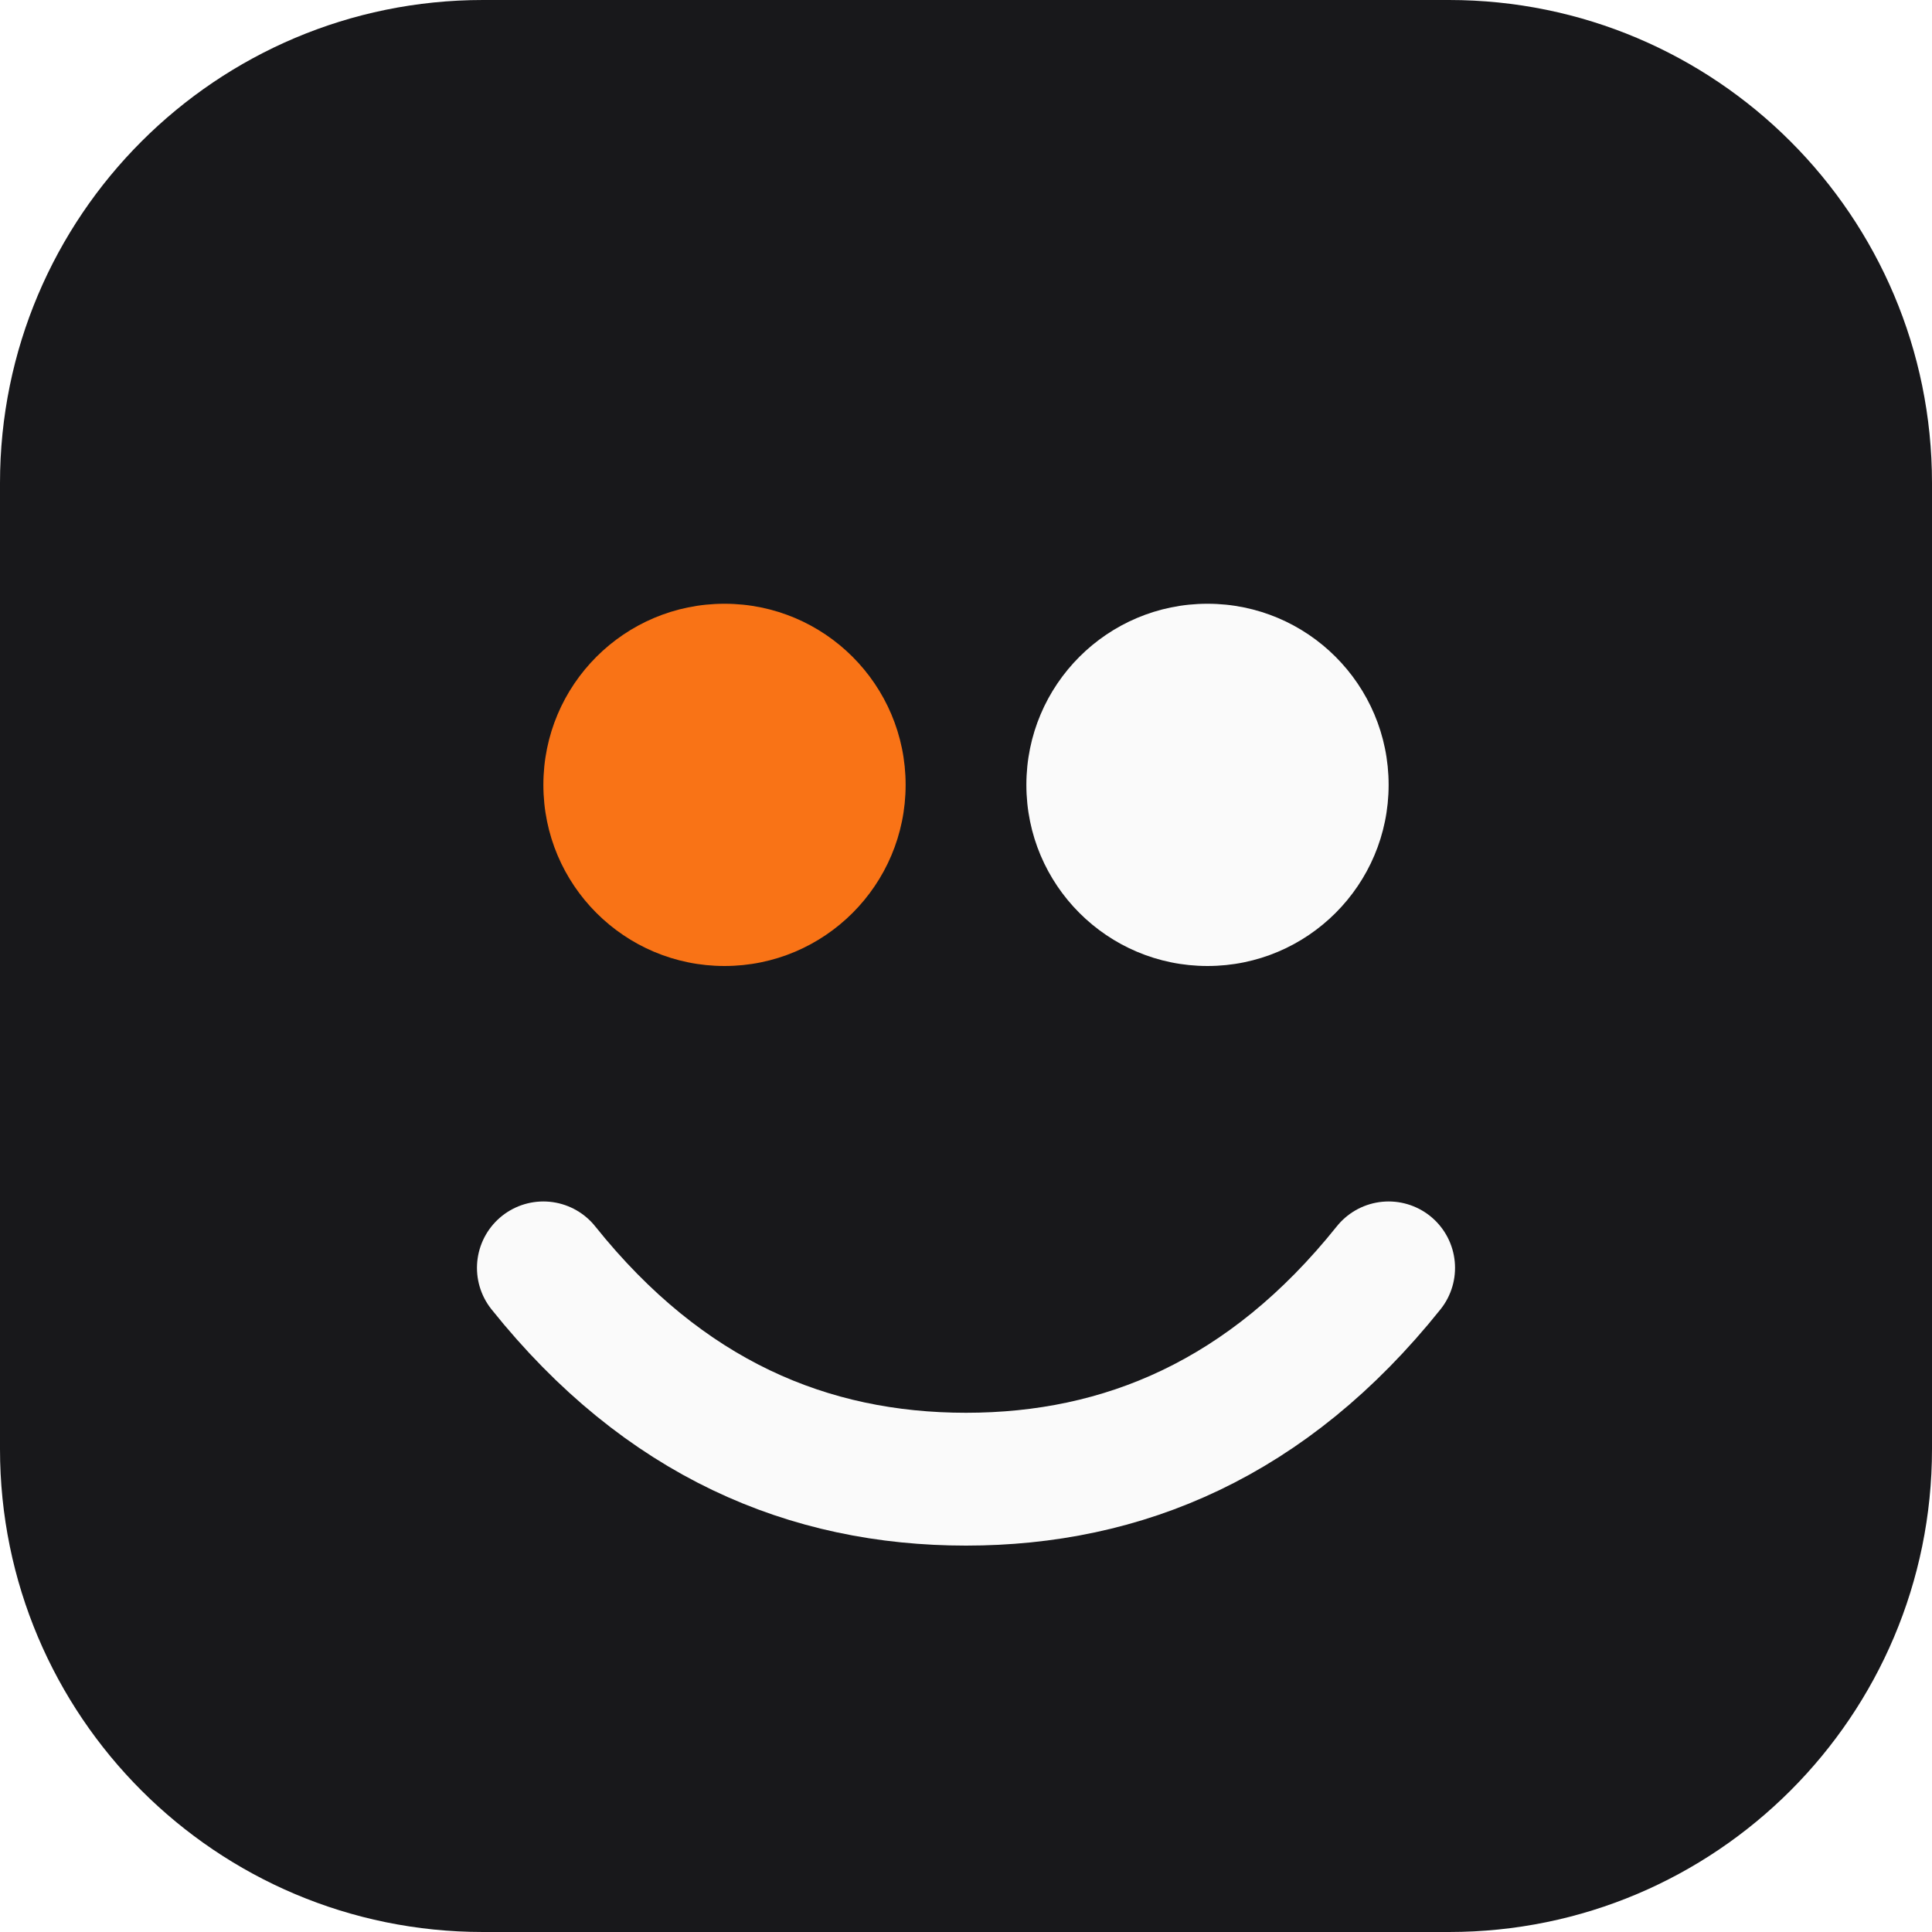
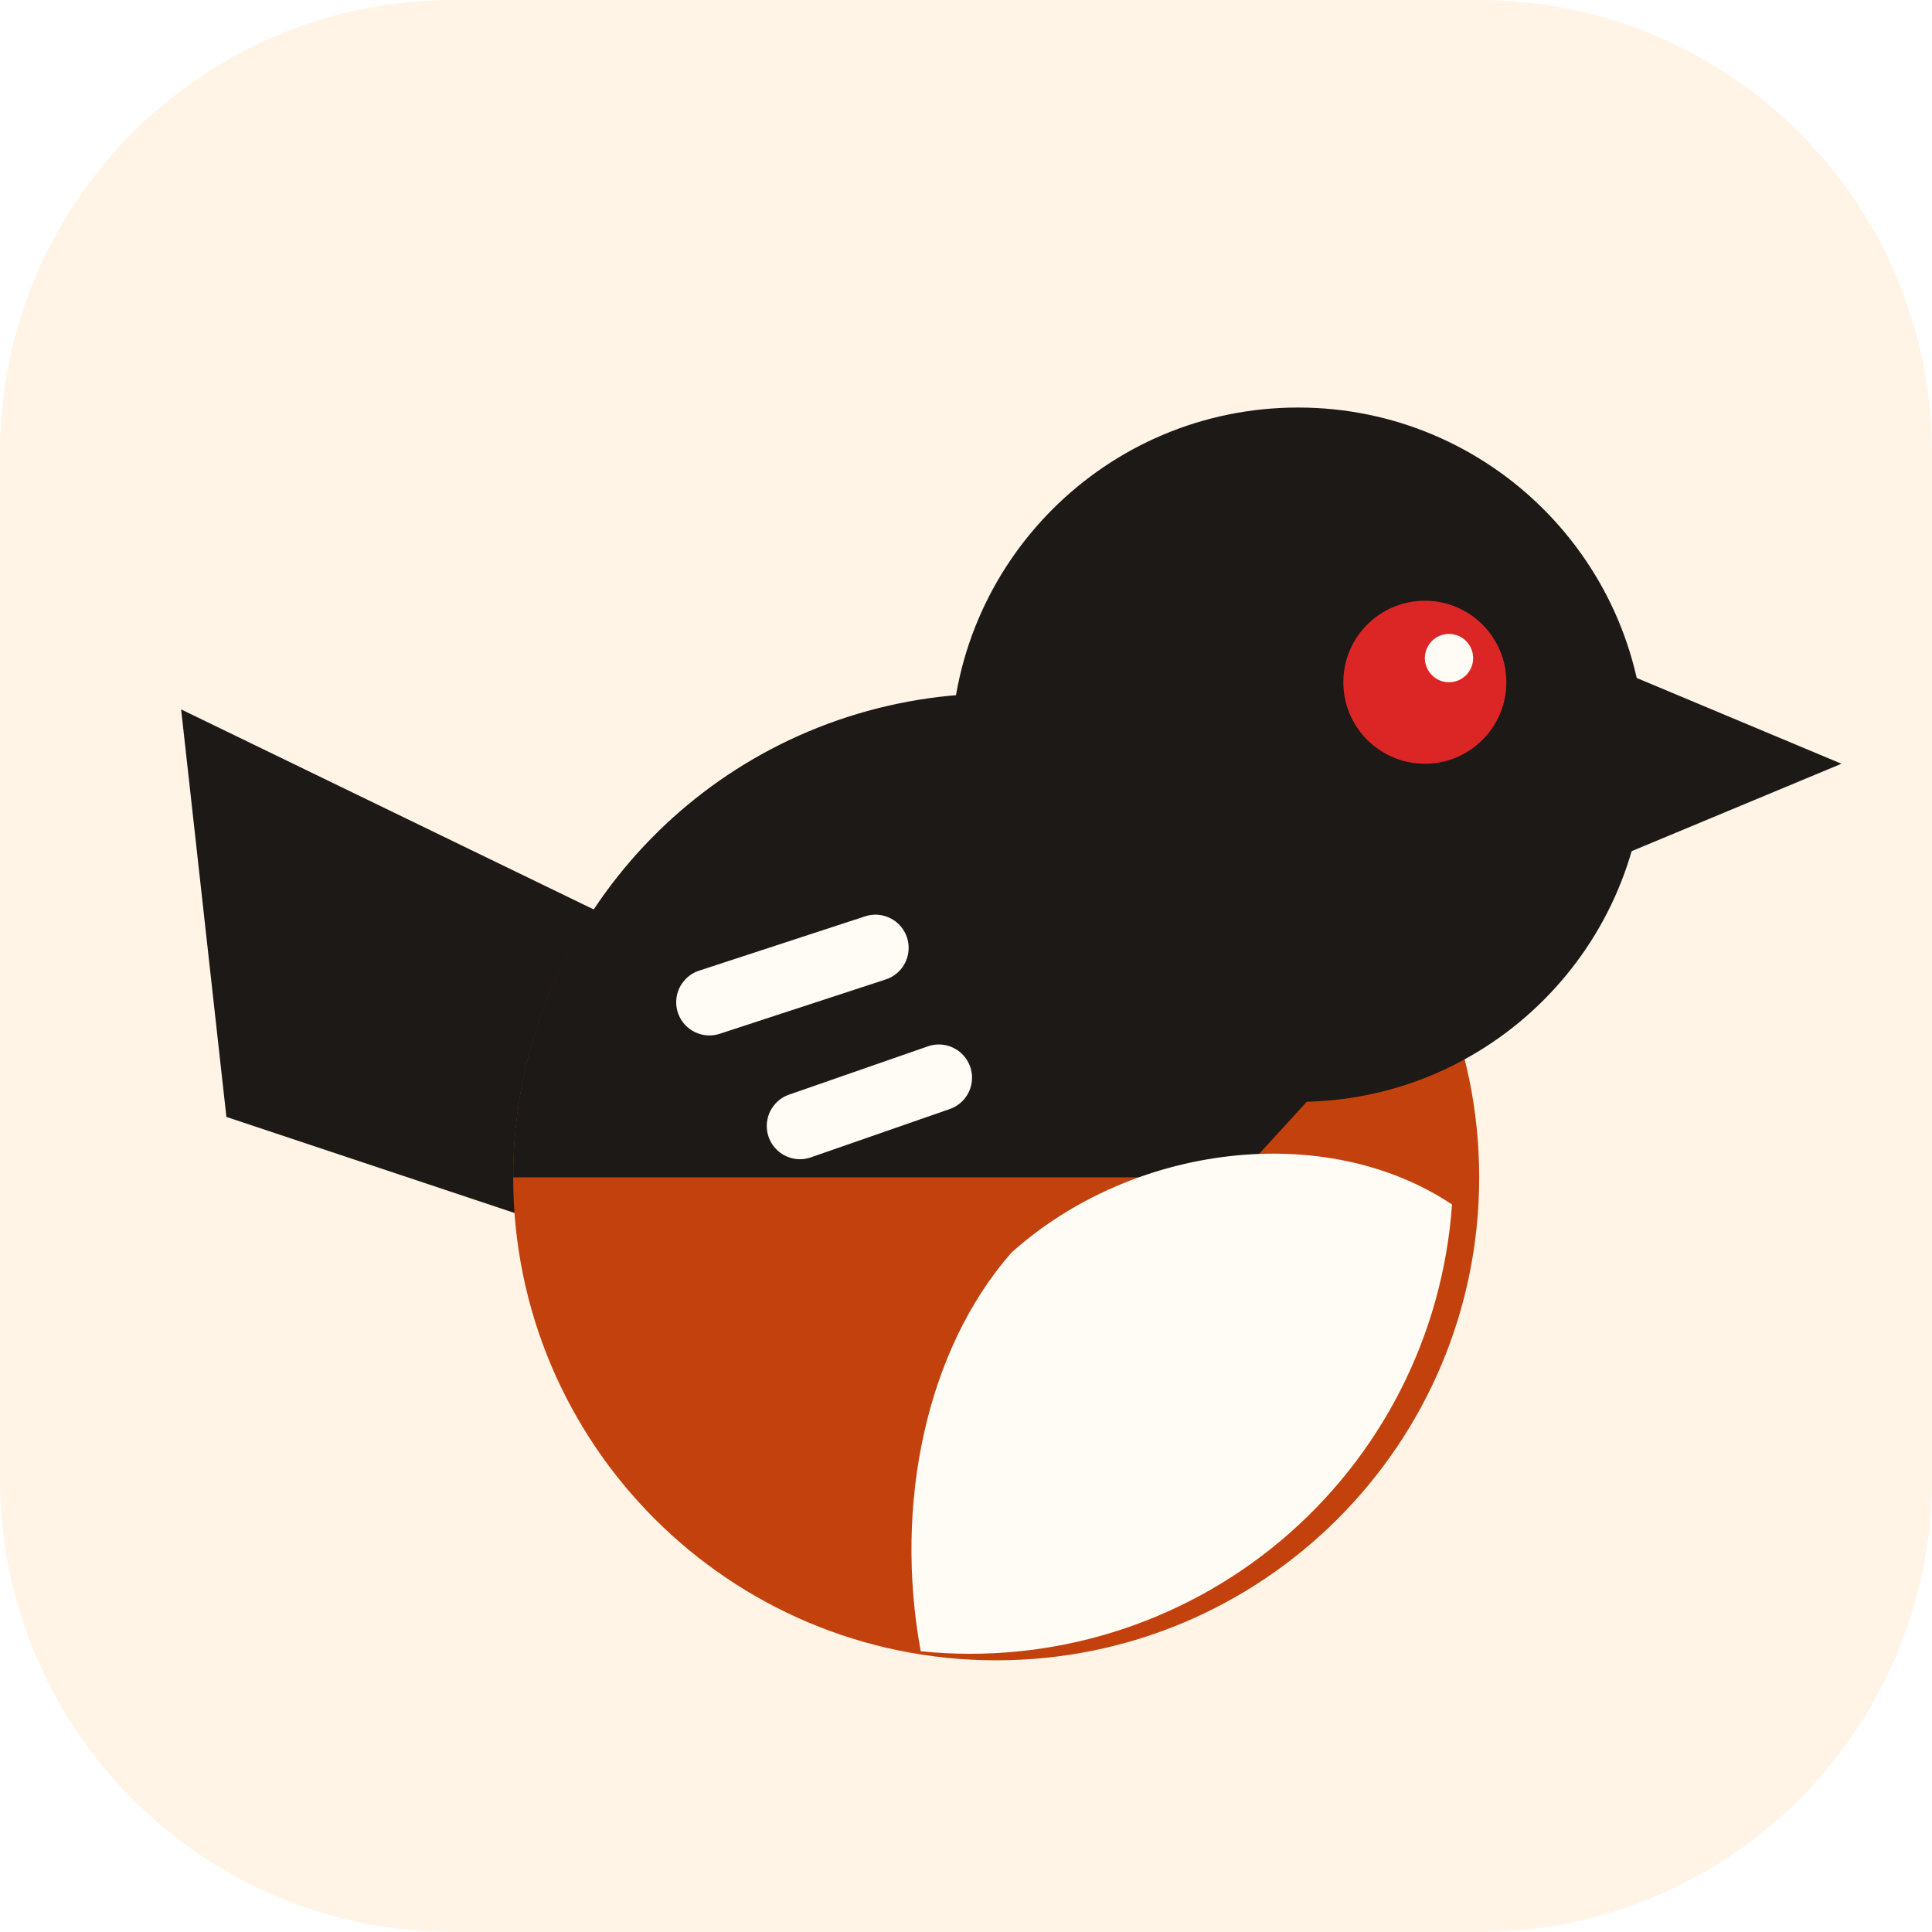
- <svg xmlns="http://www.w3.org/2000/svg" viewBox="0 0 32 32">
-   <rect width="32" height="32" rx="8" fill="#18181b" />
-   <circle cx="12" cy="13" r="3" fill="#f97316" />
-   <circle cx="20" cy="13" r="3" fill="#fafafa" />
-   <path d="M9 21c2 2.5 4.4 3.5 7 3.5s5-1 7-3.5" stroke="#fafafa" stroke-width="2.2" fill="none" stroke-linecap="round" />
+ <svg xmlns="http://www.w3.org/2000/svg" viewBox="0 0 64 64" role="img" aria-label="Towhee">
+   <rect width="64" height="64" rx="15" fill="#FFF4E6" />
+   <path d="M6 23.5 22.5 31.5 21 41.5 7.5 37z" fill="#1C1917" />
+   <circle cx="33" cy="39" r="16" fill="#C2410C" />
+   <path d="M17 39a16 16 0 0 1 30.4-7L41 39z" fill="#1C1917" />
+   <circle cx="43" cy="25" r="11.5" fill="#1C1917" />
+   <path d="M33.5 41.5c4-3.6 10.4-4.4 14.6-1.6A16 16 0 0 1 30.5 54.7c-.9-4.9.2-10 3-13.2z" fill="#FFFBF5" />
+   <path d="M23.5 33.2 29 31.4M26.5 37.3l4.6-1.6" stroke="#FFFBF5" stroke-width="2.2" stroke-linecap="round" />
+   <path d="M53.6 22.2 61 25.3l-7.2 3z" fill="#1C1917" />
+   <circle cx="47.2" cy="22.6" r="2.7" fill="#DC2626" />
+   <circle cx="48" cy="21.8" r=".8" fill="#FFFBF5" />
</svg>
